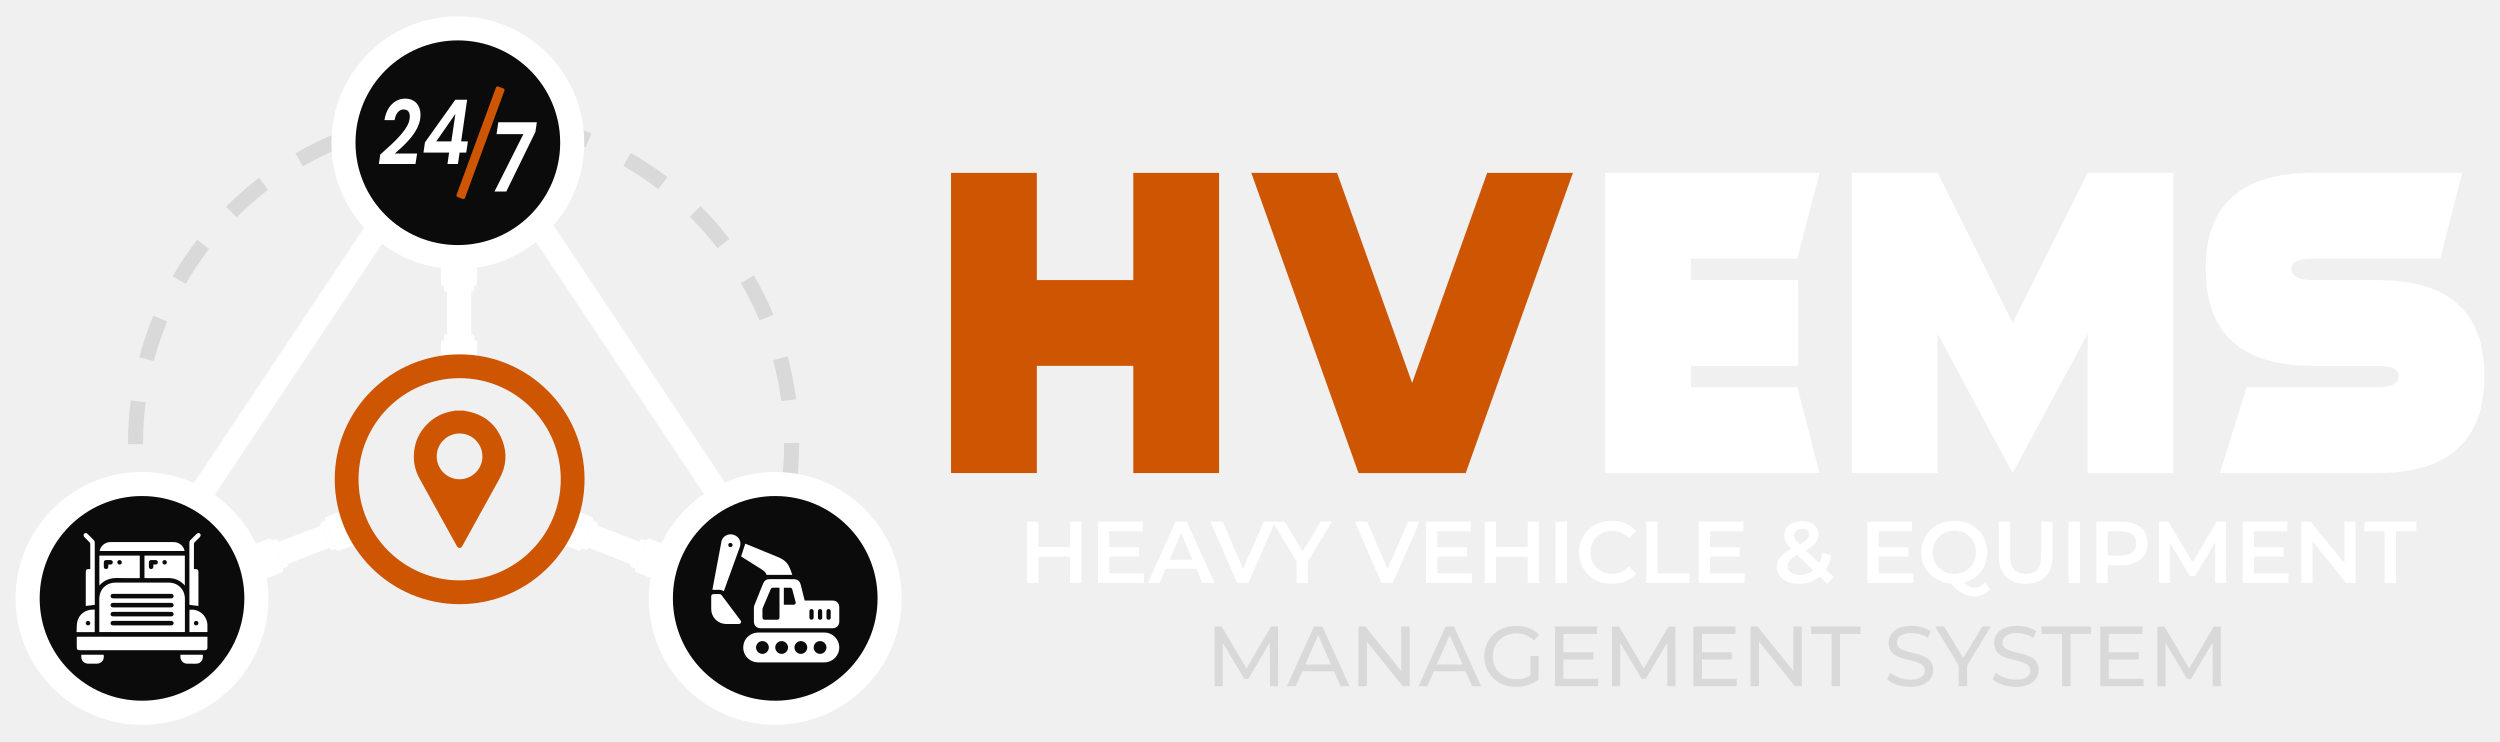
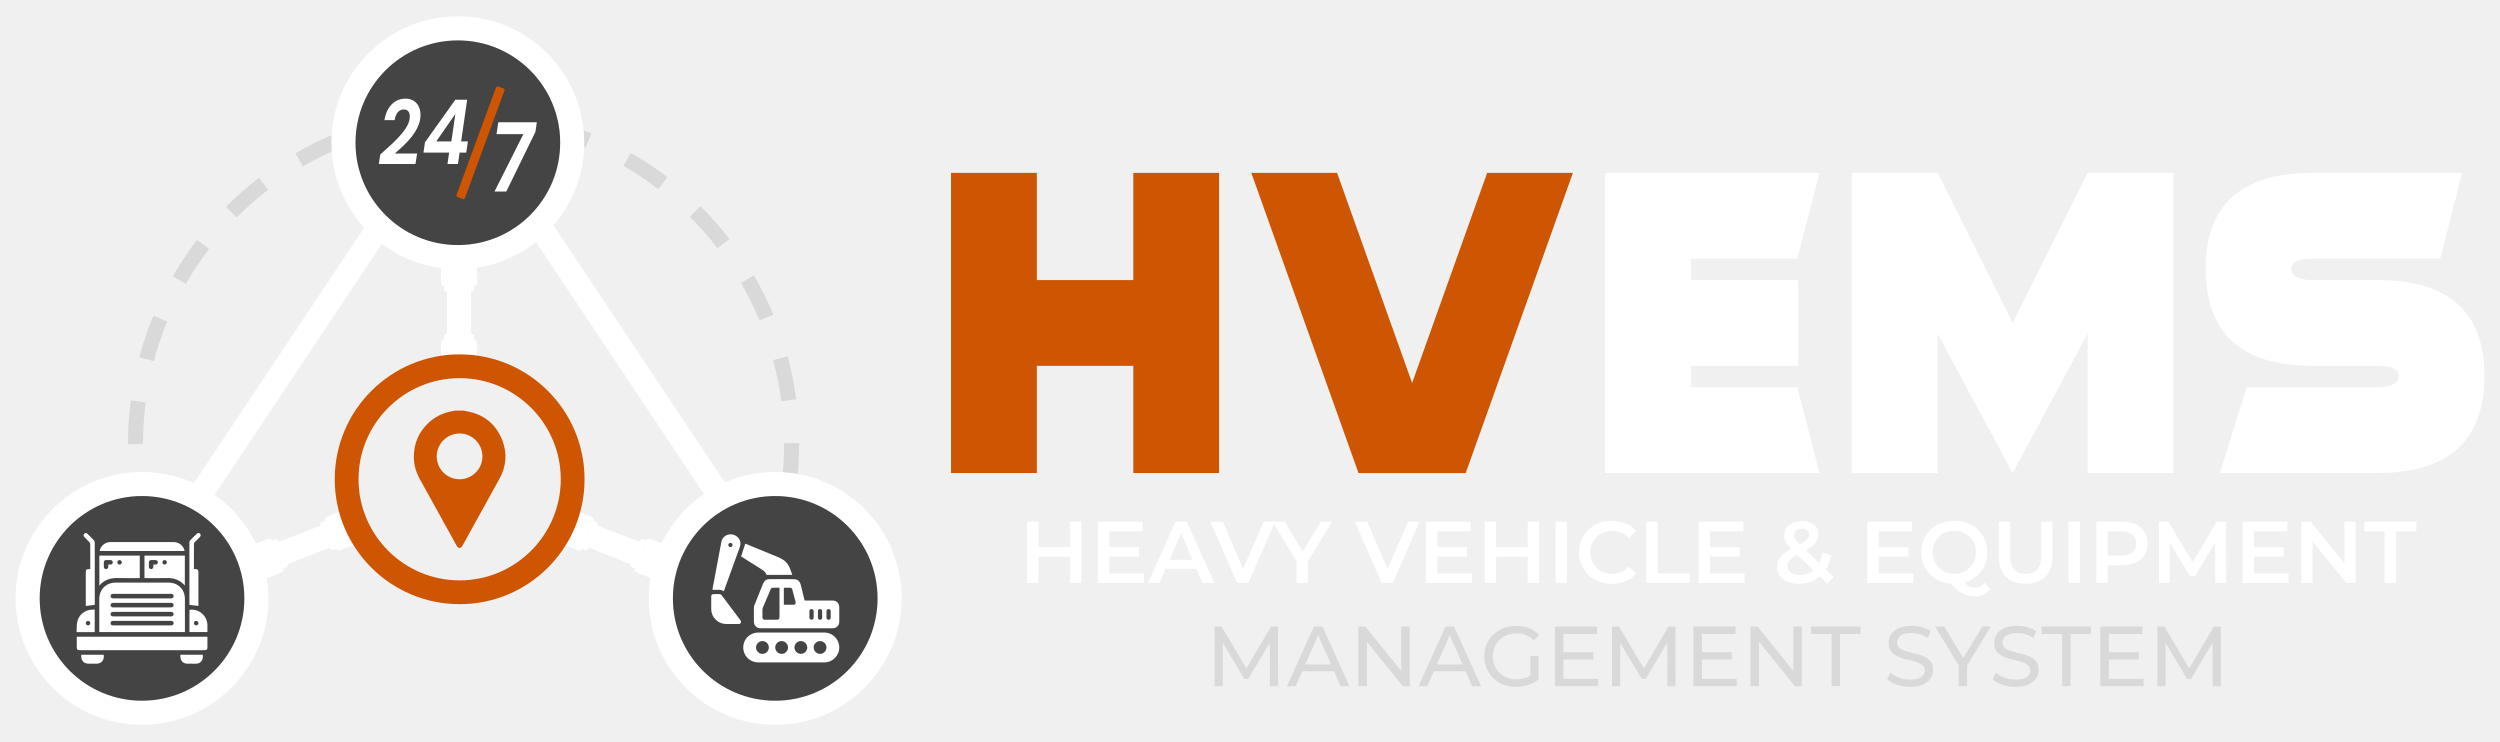
<svg xmlns="http://www.w3.org/2000/svg" xmlns:xlink="http://www.w3.org/1999/xlink" width="1012" height="300" viewBox="94 450 1012 300" role="img" aria-label="HVEMS — Heavy Vehicle &amp; Equipment Management System">
  <defs>
    <g>
      <g id="glyph-0-0">
        <path d="M 20.766 0 L 20.766 -24.812 L 25.344 -24.812 L 25.344 0 Z M 3.328 0 L 3.328 -24.812 L 7.938 -24.812 L 7.938 0 Z M 7.578 -10.625 L 7.578 -14.562 L 21.125 -14.562 L 21.125 -10.625 Z M 7.578 -10.625 " />
      </g>
      <g id="glyph-0-1">
        <path d="M 3.328 0 L 3.328 -24.812 L 21.438 -24.812 L 21.438 -20.906 L 7.938 -20.906 L 7.938 -3.891 L 21.938 -3.891 L 21.938 0 Z M 7.578 -10.703 L 7.578 -14.5 L 19.922 -14.5 L 19.922 -10.703 Z M 7.578 -10.703 " />
      </g>
      <g id="glyph-0-2">
        <path d="M -0.172 0 L 10.984 -24.812 L 15.516 -24.812 L 26.719 0 L 21.859 0 L 12.297 -22.359 L 14.141 -22.359 L 4.531 0 Z M 4.969 -5.734 L 6.234 -9.359 L 19.594 -9.359 L 20.844 -5.734 Z M 4.969 -5.734 " />
      </g>
      <g id="glyph-0-3">
        <path d="M 10.672 0 L -0.172 -24.812 L 4.812 -24.812 L 14.5 -2.375 L 11.594 -2.375 L 21.438 -24.812 L 26.016 -24.812 L 15.203 0 Z M 10.672 0 " />
      </g>
      <g id="glyph-0-4">
        <path d="M 9.422 0 L 9.422 -9.812 L 10.484 -7.016 L -0.312 -24.812 L 4.578 -24.812 L 13.297 -10.453 L 10.531 -10.453 L 19.203 -24.812 L 23.75 -24.812 L 12.969 -7.016 L 14 -9.812 L 14 0 Z M 9.422 0 " />
      </g>
      <g id="glyph-0-5">
</g>
      <g id="glyph-0-6">
        <path d="M 3.328 0 L 3.328 -24.812 L 7.938 -24.812 L 7.938 0 Z M 3.328 0 " />
      </g>
      <g id="glyph-0-7">
        <path d="M 14.812 0.359 C 12.895 0.359 11.133 0.047 9.531 -0.578 C 7.926 -1.211 6.523 -2.109 5.328 -3.266 C 4.141 -4.422 3.211 -5.766 2.547 -7.297 C 1.891 -8.836 1.562 -10.539 1.562 -12.406 C 1.562 -14.27 1.891 -15.969 2.547 -17.5 C 3.211 -19.039 4.145 -20.391 5.344 -21.547 C 6.551 -22.703 7.957 -23.594 9.562 -24.219 C 11.176 -24.844 12.938 -25.156 14.844 -25.156 C 16.875 -25.156 18.727 -24.805 20.406 -24.109 C 22.082 -23.41 23.504 -22.379 24.672 -21.016 L 21.688 -18.219 C 20.77 -19.188 19.754 -19.91 18.641 -20.391 C 17.523 -20.879 16.332 -21.125 15.062 -21.125 C 13.758 -21.125 12.57 -20.91 11.5 -20.484 C 10.426 -20.055 9.492 -19.453 8.703 -18.672 C 7.91 -17.891 7.289 -16.969 6.844 -15.906 C 6.395 -14.844 6.172 -13.676 6.172 -12.406 C 6.172 -11.125 6.395 -9.953 6.844 -8.891 C 7.289 -7.828 7.91 -6.906 8.703 -6.125 C 9.492 -5.352 10.426 -4.754 11.5 -4.328 C 12.57 -3.898 13.758 -3.688 15.062 -3.688 C 16.332 -3.688 17.523 -3.926 18.641 -4.406 C 19.754 -4.895 20.77 -5.633 21.688 -6.625 L 24.672 -3.828 C 23.504 -2.453 22.082 -1.41 20.406 -0.703 C 18.727 0.004 16.863 0.359 14.812 0.359 Z M 14.812 0.359 " />
      </g>
      <g id="glyph-0-8">
        <path d="M 3.328 0 L 3.328 -24.812 L 7.938 -24.812 L 7.938 -3.891 L 20.906 -3.891 L 20.906 0 Z M 3.328 0 " />
      </g>
      <g id="glyph-0-9">
        <path d="M 21.938 0.391 L 7.766 -13.219 C 6.961 -14 6.312 -14.723 5.812 -15.391 C 5.312 -16.066 4.957 -16.711 4.75 -17.328 C 4.539 -17.941 4.438 -18.582 4.438 -19.25 C 4.438 -20.406 4.723 -21.414 5.297 -22.281 C 5.879 -23.156 6.719 -23.832 7.812 -24.312 C 8.914 -24.801 10.188 -25.047 11.625 -25.047 C 12.945 -25.047 14.102 -24.828 15.094 -24.391 C 16.082 -23.961 16.852 -23.344 17.406 -22.531 C 17.969 -21.727 18.25 -20.758 18.25 -19.625 C 18.25 -18.633 18.004 -17.719 17.516 -16.875 C 17.035 -16.039 16.266 -15.242 15.203 -14.484 C 14.141 -13.734 12.734 -12.945 10.984 -12.125 C 9.68 -11.457 8.648 -10.848 7.891 -10.297 C 7.141 -9.742 6.598 -9.18 6.266 -8.609 C 5.941 -8.047 5.781 -7.43 5.781 -6.766 C 5.781 -6.078 5.984 -5.469 6.391 -4.938 C 6.805 -4.406 7.391 -3.992 8.141 -3.703 C 8.898 -3.41 9.789 -3.266 10.812 -3.266 C 12.32 -3.266 13.695 -3.594 14.938 -4.25 C 16.176 -4.914 17.219 -5.926 18.062 -7.281 C 18.914 -8.633 19.535 -10.305 19.922 -12.297 L 23.453 -11.156 C 22.984 -8.75 22.145 -6.688 20.938 -4.969 C 19.738 -3.258 18.254 -1.941 16.484 -1.016 C 14.711 -0.098 12.711 0.359 10.484 0.359 C 8.766 0.359 7.223 0.078 5.859 -0.484 C 4.504 -1.055 3.43 -1.836 2.641 -2.828 C 1.848 -3.828 1.453 -4.961 1.453 -6.234 C 1.453 -7.441 1.711 -8.516 2.234 -9.453 C 2.754 -10.398 3.57 -11.305 4.688 -12.172 C 5.812 -13.035 7.273 -13.906 9.078 -14.781 C 10.461 -15.469 11.551 -16.066 12.344 -16.578 C 13.133 -17.098 13.691 -17.594 14.016 -18.062 C 14.336 -18.539 14.5 -19.039 14.5 -19.562 C 14.5 -20.27 14.25 -20.844 13.75 -21.281 C 13.25 -21.719 12.539 -21.938 11.625 -21.938 C 10.633 -21.938 9.859 -21.691 9.297 -21.203 C 8.742 -20.723 8.469 -20.102 8.469 -19.344 C 8.469 -18.926 8.535 -18.523 8.672 -18.141 C 8.816 -17.766 9.102 -17.336 9.531 -16.859 C 9.957 -16.391 10.535 -15.789 11.266 -15.062 L 24.375 -2.484 Z M 21.938 0.391 " />
      </g>
      <g id="glyph-0-10">
        <path d="M 14.953 0.359 C 13.035 0.359 11.254 0.039 9.609 -0.594 C 7.973 -1.238 6.551 -2.141 5.344 -3.297 C 4.145 -4.453 3.211 -5.801 2.547 -7.344 C 1.891 -8.895 1.562 -10.582 1.562 -12.406 C 1.562 -14.25 1.891 -15.938 2.547 -17.469 C 3.211 -19.008 4.145 -20.359 5.344 -21.516 C 6.551 -22.672 7.969 -23.566 9.594 -24.203 C 11.227 -24.836 13.016 -25.156 14.953 -25.156 C 16.867 -25.156 18.641 -24.844 20.266 -24.219 C 21.898 -23.594 23.312 -22.703 24.5 -21.547 C 25.695 -20.391 26.625 -19.035 27.281 -17.484 C 27.945 -15.941 28.281 -14.25 28.281 -12.406 C 28.281 -10.562 27.945 -8.863 27.281 -7.312 C 26.625 -5.77 25.695 -4.422 24.5 -3.266 C 23.312 -2.109 21.898 -1.211 20.266 -0.578 C 18.641 0.047 16.867 0.359 14.953 0.359 Z M 23.062 5.453 C 22.164 5.453 21.316 5.344 20.516 5.125 C 19.711 4.914 18.91 4.586 18.109 4.141 C 17.305 3.691 16.477 3.086 15.625 2.328 C 14.781 1.578 13.848 0.66 12.828 -0.422 L 17.719 -1.672 C 18.383 -0.797 19.016 -0.098 19.609 0.422 C 20.211 0.941 20.801 1.316 21.375 1.547 C 21.957 1.785 22.535 1.906 23.109 1.906 C 24.754 1.906 26.18 1.234 27.391 -0.109 L 29.484 2.484 C 27.848 4.461 25.707 5.453 23.062 5.453 Z M 14.953 -3.688 C 16.203 -3.688 17.352 -3.898 18.406 -4.328 C 19.457 -4.754 20.379 -5.359 21.172 -6.141 C 21.961 -6.93 22.57 -7.859 23 -8.922 C 23.426 -9.992 23.641 -11.156 23.641 -12.406 C 23.641 -13.676 23.426 -14.836 23 -15.891 C 22.57 -16.941 21.961 -17.863 21.172 -18.656 C 20.379 -19.445 19.457 -20.055 18.406 -20.484 C 17.352 -20.91 16.203 -21.125 14.953 -21.125 C 13.703 -21.125 12.539 -20.91 11.469 -20.484 C 10.395 -20.055 9.469 -19.445 8.688 -18.656 C 7.906 -17.863 7.289 -16.941 6.844 -15.891 C 6.395 -14.836 6.172 -13.676 6.172 -12.406 C 6.172 -11.156 6.395 -9.992 6.844 -8.922 C 7.289 -7.859 7.906 -6.93 8.688 -6.141 C 9.469 -5.359 10.395 -4.754 11.469 -4.328 C 12.539 -3.898 13.703 -3.688 14.953 -3.688 Z M 14.953 -3.688 " />
      </g>
      <g id="glyph-0-11">
        <path d="M 13.969 0.359 C 10.582 0.359 7.926 -0.598 6 -2.516 C 4.082 -4.43 3.125 -7.207 3.125 -10.844 L 3.125 -24.812 L 7.719 -24.812 L 7.719 -10.984 C 7.719 -8.43 8.266 -6.578 9.359 -5.422 C 10.461 -4.266 12.02 -3.688 14.031 -3.688 C 16.039 -3.688 17.586 -4.266 18.672 -5.422 C 19.766 -6.578 20.312 -8.43 20.312 -10.984 L 20.312 -24.812 L 24.844 -24.812 L 24.844 -10.844 C 24.844 -7.207 23.879 -4.43 21.953 -2.516 C 20.023 -0.598 17.363 0.359 13.969 0.359 Z M 13.969 0.359 " />
      </g>
      <g id="glyph-0-12">
        <path d="M 3.328 0 L 3.328 -24.812 L 13.531 -24.812 C 15.727 -24.812 17.613 -24.461 19.188 -23.766 C 20.758 -23.066 21.969 -22.055 22.812 -20.734 C 23.664 -19.41 24.094 -17.828 24.094 -15.984 C 24.094 -14.16 23.664 -12.594 22.812 -11.281 C 21.969 -9.969 20.758 -8.953 19.188 -8.234 C 17.613 -7.516 15.727 -7.156 13.531 -7.156 L 5.922 -7.156 L 7.938 -9.281 L 7.938 0 Z M 7.938 -8.781 L 5.922 -11.062 L 13.328 -11.062 C 15.359 -11.062 16.883 -11.488 17.906 -12.344 C 18.938 -13.207 19.453 -14.422 19.453 -15.984 C 19.453 -17.547 18.938 -18.754 17.906 -19.609 C 16.883 -20.473 15.359 -20.906 13.328 -20.906 L 5.922 -20.906 L 7.938 -23.172 Z M 7.938 -8.781 " />
      </g>
      <g id="glyph-0-13">
        <path d="M 3.328 0 L 3.328 -24.812 L 7.125 -24.812 L 17.969 -6.703 L 15.984 -6.703 L 26.656 -24.812 L 30.438 -24.812 L 30.516 0 L 26.078 0 L 26.078 -17.969 L 26.969 -17.969 L 17.969 -2.797 L 15.875 -2.797 L 6.656 -17.969 L 7.719 -17.969 L 7.719 0 Z M 3.328 0 " />
      </g>
      <g id="glyph-0-14">
        <path d="M 3.328 0 L 3.328 -24.812 L 7.125 -24.812 L 22.688 -5.672 L 20.797 -5.672 L 20.797 -24.812 L 25.344 -24.812 L 25.344 0 L 21.547 0 L 6.031 -19.141 L 7.906 -19.141 L 7.906 0 Z M 3.328 0 " />
      </g>
      <g id="glyph-0-15">
        <path d="M 8.359 0 L 8.359 -20.906 L 0.141 -20.906 L 0.141 -24.812 L 21.188 -24.812 L 21.188 -20.906 L 12.969 -20.906 L 12.969 0 Z M 8.359 0 " />
      </g>
      <g id="glyph-1-0">
        <path d="M 3.625 0 L 3.625 -24.156 L 6.453 -24.156 L 17.281 -5.906 L 15.766 -5.906 L 26.469 -24.156 L 29.297 -24.156 L 29.328 0 L 26.016 0 L 25.984 -18.938 L 26.766 -18.938 L 17.25 -2.938 L 15.656 -2.938 L 6.078 -18.938 L 6.938 -18.938 L 6.938 0 Z M 3.625 0 " />
      </g>
      <g id="glyph-1-1">
        <path d="M -0.031 0 L 10.906 -24.156 L 14.312 -24.156 L 25.281 0 L 21.672 0 L 11.906 -22.219 L 13.281 -22.219 L 3.516 0 Z M 4.625 -6.031 L 5.547 -8.797 L 19.141 -8.797 L 20.141 -6.031 Z M 4.625 -6.031 " />
      </g>
      <g id="glyph-1-2">
        <path d="M 3.625 0 L 3.625 -24.156 L 6.453 -24.156 L 22.422 -4.312 L 20.938 -4.312 L 20.938 -24.156 L 24.391 -24.156 L 24.391 0 L 21.562 0 L 5.594 -19.844 L 7.078 -19.844 L 7.078 0 Z M 3.625 0 " />
      </g>
      <g id="glyph-1-3">
        <path d="M 14.531 0.281 C 12.664 0.281 10.945 -0.02 9.375 -0.625 C 7.812 -1.238 6.457 -2.102 5.312 -3.219 C 4.164 -4.344 3.27 -5.648 2.625 -7.141 C 1.977 -8.641 1.656 -10.285 1.656 -12.078 C 1.656 -13.867 1.977 -15.508 2.625 -17 C 3.27 -18.5 4.172 -19.805 5.328 -20.922 C 6.492 -22.035 7.859 -22.895 9.422 -23.5 C 10.984 -24.113 12.707 -24.422 14.594 -24.422 C 16.5 -24.422 18.242 -24.109 19.828 -23.484 C 21.422 -22.867 22.77 -21.941 23.875 -20.703 L 21.734 -18.562 C 20.742 -19.531 19.664 -20.238 18.5 -20.688 C 17.344 -21.133 16.086 -21.359 14.734 -21.359 C 13.348 -21.359 12.062 -21.125 10.875 -20.656 C 9.695 -20.195 8.676 -19.551 7.812 -18.719 C 6.945 -17.895 6.281 -16.914 5.812 -15.781 C 5.344 -14.645 5.109 -13.41 5.109 -12.078 C 5.109 -10.766 5.344 -9.535 5.812 -8.391 C 6.281 -7.254 6.945 -6.266 7.812 -5.422 C 8.676 -4.586 9.691 -3.941 10.859 -3.484 C 12.035 -3.023 13.316 -2.797 14.703 -2.797 C 15.984 -2.797 17.219 -2.992 18.406 -3.391 C 19.594 -3.797 20.691 -4.473 21.703 -5.422 L 23.672 -2.797 C 22.473 -1.785 21.07 -1.02 19.469 -0.5 C 17.875 0.02 16.227 0.281 14.531 0.281 Z M 23.672 -2.797 L 20.359 -3.25 L 20.359 -12.219 L 23.672 -12.219 Z M 23.672 -2.797 " />
      </g>
      <g id="glyph-1-4">
        <path d="M 3.625 0 L 3.625 -24.156 L 20.672 -24.156 L 20.672 -21.141 L 7.078 -21.141 L 7.078 -3 L 21.141 -3 L 21.141 0 Z M 6.766 -10.797 L 6.766 -13.734 L 19.188 -13.734 L 19.188 -10.797 Z M 6.766 -10.797 " />
      </g>
      <g id="glyph-1-5">
        <path d="M 8.422 0 L 8.422 -21.141 L 0.141 -21.141 L 0.141 -24.156 L 20.109 -24.156 L 20.109 -21.141 L 11.828 -21.141 L 11.828 0 Z M 8.422 0 " />
      </g>
      <g id="glyph-1-6">
</g>
      <g id="glyph-1-7">
        <path d="M 10.656 0.281 C 8.82 0.281 7.062 0 5.375 -0.562 C 3.695 -1.133 2.379 -1.867 1.422 -2.766 L 2.688 -5.453 C 3.613 -4.648 4.785 -3.984 6.203 -3.453 C 7.629 -2.922 9.113 -2.656 10.656 -2.656 C 12.062 -2.656 13.203 -2.816 14.078 -3.141 C 14.953 -3.461 15.594 -3.906 16 -4.469 C 16.414 -5.031 16.625 -5.664 16.625 -6.375 C 16.625 -7.207 16.352 -7.875 15.812 -8.375 C 15.27 -8.883 14.566 -9.297 13.703 -9.609 C 12.848 -9.922 11.898 -10.191 10.859 -10.422 C 9.828 -10.648 8.785 -10.922 7.734 -11.234 C 6.691 -11.547 5.738 -11.941 4.875 -12.422 C 4.02 -12.898 3.328 -13.547 2.797 -14.359 C 2.266 -15.18 2 -16.238 2 -17.531 C 2 -18.77 2.328 -19.91 2.984 -20.953 C 3.641 -22.004 4.648 -22.844 6.016 -23.469 C 7.391 -24.102 9.133 -24.422 11.25 -24.422 C 12.645 -24.422 14.031 -24.238 15.406 -23.875 C 16.789 -23.508 17.992 -22.977 19.016 -22.281 L 17.875 -19.531 C 16.832 -20.219 15.738 -20.719 14.594 -21.031 C 13.445 -21.344 12.332 -21.5 11.25 -21.5 C 9.895 -21.5 8.781 -21.32 7.906 -20.969 C 7.031 -20.625 6.391 -20.164 5.984 -19.594 C 5.578 -19.02 5.375 -18.375 5.375 -17.656 C 5.375 -16.812 5.645 -16.133 6.188 -15.625 C 6.727 -15.125 7.43 -14.723 8.297 -14.422 C 9.16 -14.117 10.109 -13.848 11.141 -13.609 C 12.18 -13.367 13.223 -13.098 14.266 -12.797 C 15.305 -12.492 16.258 -12.102 17.125 -11.625 C 17.988 -11.145 18.688 -10.5 19.219 -9.688 C 19.75 -8.883 20.016 -7.852 20.016 -6.594 C 20.016 -5.375 19.68 -4.238 19.016 -3.188 C 18.348 -2.145 17.316 -1.305 15.922 -0.672 C 14.523 -0.035 12.77 0.281 10.656 0.281 Z M 10.656 0.281 " />
      </g>
      <g id="glyph-1-8">
        <path d="M 9.453 0 L 9.453 -9.25 L 10.25 -7.109 L -0.141 -24.156 L 3.547 -24.156 L 12.281 -9.766 L 10.281 -9.766 L 19.047 -24.156 L 22.453 -24.156 L 12.109 -7.109 L 12.875 -9.25 L 12.875 0 Z M 9.453 0 " />
      </g>
    </g>
  </defs>
  <g fill="#FFFFFF" fill-opacity="1">
    <use xlink:href="#glyph-0-0" x="506.405" y="685.979" />
    <use xlink:href="#glyph-0-1" x="535.104" y="685.979" />
    <use xlink:href="#glyph-0-2" x="558.878" y="685.979" />
  </g>
  <g fill="#FFFFFF" fill-opacity="1">
    <use xlink:href="#glyph-0-3" x="584.14" y="685.979" />
  </g>
  <g fill="#FFFFFF" fill-opacity="1">
    <use xlink:href="#glyph-0-4" x="609.438" y="685.979" />
    <use xlink:href="#glyph-0-5" x="632.858" y="685.979" />
    <use xlink:href="#glyph-0-3" x="642.601" y="685.979" />
  </g>
  <g fill="#FFFFFF" fill-opacity="1">
    <use xlink:href="#glyph-0-1" x="667.895" y="685.979" />
    <use xlink:href="#glyph-0-0" x="691.669" y="685.979" />
    <use xlink:href="#glyph-0-6" x="720.368" y="685.979" />
    <use xlink:href="#glyph-0-7" x="731.635" y="685.979" />
    <use xlink:href="#glyph-0-8" x="757.075" y="685.979" />
    <use xlink:href="#glyph-0-1" x="778.298" y="685.979" />
    <use xlink:href="#glyph-0-5" x="802.072" y="685.979" />
    <use xlink:href="#glyph-0-9" x="811.816" y="685.979" />
    <use xlink:href="#glyph-0-5" x="836.83" y="685.979" />
    <use xlink:href="#glyph-0-1" x="846.573" y="685.979" />
  </g>
  <g fill="#FFFFFF" fill-opacity="1">
    <use xlink:href="#glyph-0-10" x="870.17" y="685.979" />
    <use xlink:href="#glyph-0-11" x="900.003" y="685.979" />
    <use xlink:href="#glyph-0-6" x="927.994" y="685.979" />
    <use xlink:href="#glyph-0-12" x="939.261" y="685.979" />
  </g>
  <g fill="#FFFFFF" fill-opacity="1">
    <use xlink:href="#glyph-0-13" x="964.629" y="685.979" />
    <use xlink:href="#glyph-0-1" x="998.466" y="685.979" />
    <use xlink:href="#glyph-0-14" x="1022.24" y="685.979" />
    <use xlink:href="#glyph-0-15" x="1050.939" y="685.979" />
  </g>
  <g fill="#D9D9D9" fill-opacity="1">
    <use xlink:href="#glyph-1-0" x="582.045" y="727.764" />
    <use xlink:href="#glyph-1-1" x="614.993" y="727.764" />
    <use xlink:href="#glyph-1-2" x="640.247" y="727.764" />
    <use xlink:href="#glyph-1-1" x="668.261" y="727.764" />
  </g>
  <g fill="#D9D9D9" fill-opacity="1">
    <use xlink:href="#glyph-1-3" x="693.17" y="727.764" />
    <use xlink:href="#glyph-1-4" x="719.804" y="727.764" />
    <use xlink:href="#glyph-1-0" x="742.918" y="727.764" />
    <use xlink:href="#glyph-1-4" x="775.866" y="727.764" />
    <use xlink:href="#glyph-1-2" x="798.981" y="727.764" />
    <use xlink:href="#glyph-1-5" x="826.995" y="727.764" />
    <use xlink:href="#glyph-1-6" x="847.246" y="727.764" />
    <use xlink:href="#glyph-1-7" x="856.527" y="727.764" />
  </g>
  <g fill="#D9D9D9" fill-opacity="1">
    <use xlink:href="#glyph-1-8" x="877.434" y="727.764" />
  </g>
  <g fill="#D9D9D9" fill-opacity="1">
    <use xlink:href="#glyph-1-7" x="899.237" y="727.764" />
  </g>
  <g fill="#D9D9D9" fill-opacity="1">
    <use xlink:href="#glyph-1-5" x="920.317" y="727.764" />
    <use xlink:href="#glyph-1-4" x="940.568" y="727.764" />
    <use xlink:href="#glyph-1-0" x="963.683" y="727.764" />
  </g>
  <path fill-rule="nonzero" fill="rgb(80.8%, 33.299%, 0.8%)" fill-opacity="1" d="M 478.984 519.977 L 513.703 519.977 L 513.703 563.375 L 552.762 563.375 L 552.762 519.977 L 587.48 519.977 L 587.48 641.488 L 552.762 641.488 L 552.762 598.094 L 513.703 598.094 L 513.703 641.488 L 478.984 641.488 Z M 478.984 519.977 " />
  <path fill-rule="nonzero" fill="rgb(80.8%, 33.299%, 0.8%)" fill-opacity="1" d="M 643.926 641.488 L 600.527 519.977 L 635.246 519.977 L 665.625 605.035 L 696 519.977 L 730.719 519.977 L 687.32 641.488 Z M 643.926 641.488 " />
  <path fill-rule="nonzero" fill="#FFFFFF" fill-opacity="1" d="M 830.562 519.977 L 821.543 554.695 L 778.484 554.695 L 778.484 563.375 L 821.883 563.375 L 821.883 598.094 L 778.484 598.094 L 778.484 606.773 L 821.543 606.773 L 830.562 641.488 L 743.77 641.488 L 743.77 519.977 Z M 830.562 519.977 " />
  <path fill-rule="nonzero" fill="#FFFFFF" fill-opacity="1" d="M 908.707 641.488 L 878.328 585.074 L 878.328 641.488 L 843.609 641.488 L 843.609 519.977 L 878.328 519.977 L 908.707 580.734 L 939.086 519.977 L 973.805 519.977 L 973.805 641.488 L 939.086 641.488 L 939.086 585.074 Z M 908.707 641.488 " />
  <path fill-rule="nonzero" fill="#FFFFFF" fill-opacity="1" d="M 1030.25 598.094 C 1001.316 598.094 986.852 584.957 986.852 558.688 C 986.852 532.883 1001.316 519.977 1030.25 519.977 L 1090.703 519.977 L 1081.824 554.695 L 1030.25 554.695 C 1024.461 554.695 1021.57 556.027 1021.57 558.688 C 1021.57 561.812 1024.461 563.375 1030.25 563.375 L 1056.285 563.375 C 1085.219 563.375 1099.684 576.277 1099.684 602.086 C 1099.684 628.355 1085.219 641.488 1056.285 641.488 L 992.598 641.488 L 1003.449 606.773 L 1056.285 606.773 C 1062.074 606.773 1064.969 605.211 1064.969 602.086 C 1064.969 599.426 1062.074 598.094 1056.285 598.094 Z M 1030.25 598.094 " />
  <path fill-rule="nonzero" fill="#D9D9D9" fill-opacity="1" d="M 298.375 500.957 C 292.871 500.25 287.246 499.895 281.656 499.895 L 281.43 499.895 L 281.43 493.801 L 281.656 493.801 C 287.504 493.801 293.391 494.176 299.148 494.918 Z M 247.863 504.336 L 246.281 498.453 C 251.98 496.922 257.844 495.75 263.707 494.977 L 264.504 501.016 C 258.902 501.754 253.305 502.871 247.863 504.336 M 331.109 509.648 C 325.887 507.496 320.473 505.668 315.023 504.223 L 316.586 498.332 C 322.293 499.848 327.965 501.762 333.434 504.016 Z M 216.617 517.344 L 213.559 512.074 C 218.672 509.109 224.023 506.453 229.465 504.188 L 231.809 509.812 C 226.609 511.977 221.5 514.512 216.617 517.344 M 360.465 526.559 C 355.984 523.125 351.23 519.957 346.344 517.141 L 349.383 511.863 C 354.5 514.812 359.477 518.129 364.168 521.723 Z M 189.793 538.012 L 185.48 533.707 C 189.656 529.52 194.145 525.574 198.816 521.977 L 202.531 526.801 C 198.07 530.238 193.785 534.012 189.793 538.012 M 384.457 550.465 C 381.012 546 377.238 541.715 373.242 537.73 L 377.539 533.418 C 381.727 537.586 385.676 542.07 389.281 546.742 Z M 169.188 564.898 L 163.91 561.855 C 166.859 556.738 170.184 551.766 173.777 547.074 L 178.613 550.781 C 175.176 555.262 172.004 560.012 169.188 564.898 M 401.465 579.73 C 399.293 574.527 396.754 569.418 393.922 564.543 L 399.188 561.484 C 402.156 566.59 404.812 571.938 407.086 577.383 Z M 156.25 596.207 L 150.363 594.645 C 151.883 588.926 153.801 583.262 156.055 577.801 L 161.688 580.125 C 159.531 585.34 157.703 590.75 156.25 596.207 M 410.277 612.422 C 409.535 606.82 408.414 601.223 406.949 595.785 L 412.828 594.195 C 414.367 599.895 415.539 605.754 416.316 611.621 Z M 151.902 629.797 L 145.809 629.797 L 145.809 629.648 C 145.809 623.773 146.188 617.859 146.938 612.078 L 152.977 612.855 C 152.262 618.383 151.902 624.031 151.902 629.648 Z M 416.359 647.371 L 410.316 646.582 C 411.043 641.008 411.41 635.312 411.41 629.648 L 411.41 629.348 L 417.504 629.348 L 417.504 629.648 C 417.504 635.574 417.117 641.535 416.359 647.371 M 150.441 664.949 C 148.914 659.254 147.746 653.391 146.977 647.523 L 153.016 646.727 C 153.754 652.332 154.867 657.93 156.324 663.367 Z M 407.199 681.641 L 401.57 679.305 C 403.73 674.094 405.566 668.684 407.023 663.227 L 412.91 664.801 C 411.383 670.516 409.461 676.184 407.199 681.641 M 164.047 697.68 C 161.082 692.566 158.434 687.215 156.168 681.77 L 161.793 679.43 C 163.957 684.629 166.488 689.742 169.316 694.625 Z M 389.441 712.344 L 384.609 708.629 C 388.055 704.148 391.23 699.402 394.055 694.523 L 399.324 697.574 C 396.371 702.684 393.043 707.652 389.441 712.344 M 185.664 725.77 C 181.48 721.594 177.535 717.105 173.938 712.43 L 178.766 708.715 C 182.203 713.18 185.973 717.469 189.969 721.461 Z M 185.664 725.77 " />
  <path fill-rule="nonzero" fill="#FFFFFF" fill-opacity="1" d="M 380.602 652.422 L 309.938 546.426 L 317.949 541.082 L 388.613 647.078 Z M 380.602 652.422 " />
  <path fill-rule="nonzero" fill="#FFFFFF" fill-opacity="1" d="M 180.277 651.203 L 172.262 645.859 L 242.926 539.863 L 250.941 545.207 Z M 180.277 651.203 " />
  <path fill-rule="nonzero" fill="#FFFFFF" fill-opacity="1" d="M 286.141 565.684 L 273.52 565.684 C 272.965 565.684 272.52 565.234 272.52 564.684 L 272.52 558.375 L 287.141 558.375 L 287.141 564.684 C 287.141 565.234 286.691 565.684 286.141 565.684 " />
  <path fill-rule="nonzero" fill="#FFFFFF" fill-opacity="1" d="M 284.922 568.121 L 274.734 568.121 C 274.184 568.121 273.734 567.672 273.734 567.121 L 273.734 565.684 L 285.922 565.684 L 285.922 567.121 C 285.922 567.672 285.473 568.121 284.922 568.121 " />
  <path fill-rule="nonzero" fill="#FFFFFF" fill-opacity="1" d="M 286.141 587.613 L 273.52 587.613 C 272.965 587.613 272.52 588.062 272.52 588.613 L 272.52 594.926 L 287.141 594.926 L 287.141 588.613 C 287.141 588.062 286.691 587.613 286.141 587.613 " />
  <path fill-rule="nonzero" fill="#FFFFFF" fill-opacity="1" d="M 284.922 585.176 L 274.734 585.176 C 274.184 585.176 273.734 585.625 273.734 586.176 L 273.734 587.613 L 285.922 587.613 L 285.922 586.176 C 285.922 585.625 285.473 585.176 284.922 585.176 " />
  <path fill-rule="nonzero" fill="#FFFFFF" fill-opacity="1" d="M 284.703 585.18 L 274.953 585.18 L 274.953 568.121 L 284.703 568.121 Z M 284.703 585.18 " />
  <path fill-rule="nonzero" fill="#FFFFFF" fill-opacity="1" d="M 230.215 672.266 L 225.543 660.543 C 225.34 660.031 225.59 659.449 226.102 659.242 L 231.965 656.91 L 237.375 670.492 L 231.512 672.824 C 231 673.031 230.418 672.781 230.215 672.266 " />
  <path fill-rule="nonzero" fill="#FFFFFF" fill-opacity="1" d="M 227.5 672.035 L 223.73 662.574 C 223.527 662.062 223.777 661.48 224.289 661.277 L 225.625 660.746 L 230.133 672.062 L 228.797 672.594 C 228.285 672.801 227.703 672.551 227.5 672.035 " />
  <path fill-rule="nonzero" fill="#FFFFFF" fill-opacity="1" d="M 208.621 680.383 L 203.953 668.656 C 203.746 668.145 203.168 667.895 202.652 668.098 L 196.793 670.434 L 202.203 684.016 L 208.062 681.68 C 208.578 681.477 208.828 680.895 208.621 680.383 " />
  <path fill-rule="nonzero" fill="#FFFFFF" fill-opacity="1" d="M 210.434 678.348 L 206.668 668.887 C 206.461 668.375 205.883 668.125 205.367 668.328 L 204.035 668.859 L 208.543 680.18 L 209.875 679.648 C 210.391 679.445 210.641 678.863 210.434 678.348 " />
  <path fill-rule="nonzero" fill="#FFFFFF" fill-opacity="1" d="M 209.699 678.664 L 206.191 669.57 L 223.863 662.758 L 227.367 671.68 Z M 209.699 678.664 " />
  <path fill-rule="nonzero" fill="#FFFFFF" fill-opacity="1" d="M 329.441 672.266 L 334.113 660.543 C 334.316 660.031 334.066 659.449 333.555 659.242 L 327.691 656.91 L 322.281 670.492 L 328.145 672.824 C 328.656 673.031 329.238 672.781 329.441 672.266 " />
  <path fill-rule="nonzero" fill="#FFFFFF" fill-opacity="1" d="M 332.156 672.035 L 335.926 662.574 C 336.129 662.062 335.879 661.48 335.367 661.277 L 334.031 660.746 L 329.523 672.062 L 330.859 672.594 C 331.371 672.801 331.953 672.551 332.156 672.035 " />
  <path fill-rule="nonzero" fill="#FFFFFF" fill-opacity="1" d="M 351.035 680.383 L 355.703 668.656 C 355.91 668.145 356.492 667.895 357.004 668.098 L 362.867 670.434 L 357.457 684.016 L 351.594 681.68 C 351.082 681.477 350.832 680.895 351.035 680.383 " />
  <path fill-rule="nonzero" fill="#FFFFFF" fill-opacity="1" d="M 349.223 678.348 L 352.988 668.887 C 353.195 668.375 353.777 668.125 354.289 668.328 L 355.625 668.859 L 351.117 680.18 L 349.781 679.648 C 349.27 679.445 349.02 678.863 349.223 678.348 " />
  <path fill-rule="nonzero" fill="#FFFFFF" fill-opacity="1" d="M 349.957 678.664 L 332.219 671.68 L 335.793 662.758 L 353.465 669.57 Z M 349.957 678.664 " />
  <path fill-rule="nonzero" fill="#FFFFFF" fill-opacity="1" d="M 407.816 641.051 C 379.555 641.051 356.645 663.961 356.645 692.223 C 356.645 720.48 379.555 743.395 407.816 743.395 C 436.074 743.395 458.984 720.48 458.984 692.223 C 458.984 663.961 436.074 641.051 407.816 641.051 M 407.816 650.797 C 430.656 650.797 449.238 669.383 449.238 692.223 C 449.238 715.062 430.656 733.645 407.816 733.645 C 384.973 733.645 366.391 715.062 366.391 692.223 C 366.391 669.383 384.973 650.797 407.816 650.797 " />
-   <path fill-rule="nonzero" fill="#0B0B0B" fill-opacity="1" d="M 449.238 692.223 C 449.238 715.102 430.691 733.645 407.816 733.645 C 384.938 733.645 366.391 715.102 366.391 692.223 C 366.391 669.344 384.938 650.797 407.816 650.797 C 430.691 650.797 449.238 669.344 449.238 692.223 " />
+   <path fill-rule="nonzero" fill="#444444" fill-opacity="1" d="M 449.238 692.223 C 449.238 715.102 430.691 733.645 407.816 733.645 C 384.938 733.645 366.391 715.102 366.391 692.223 C 366.391 669.344 384.938 650.797 407.816 650.797 C 430.691 650.797 449.238 669.344 449.238 692.223 " />
  <path fill-rule="nonzero" fill="#FFFFFF" fill-opacity="1" d="M 423.367 698.652 C 423.367 699.102 423.383 699.551 423.363 700 C 423.344 700.516 422.992 700.852 422.512 700.852 C 422.027 700.852 421.66 700.52 421.648 700.004 C 421.629 699.145 421.629 698.281 421.648 697.418 C 421.656 696.875 422.031 696.527 422.531 696.539 C 423.008 696.551 423.344 696.895 423.367 697.41 C 423.383 697.824 423.371 698.238 423.367 698.652 M 425.102 698.762 C 425.102 698.293 425.082 697.824 425.105 697.359 C 425.133 696.871 425.484 696.551 425.941 696.539 C 426.426 696.531 426.805 696.863 426.816 697.371 C 426.84 698.27 426.84 699.172 426.816 700.07 C 426.805 700.566 426.465 700.867 425.984 700.875 C 425.477 700.883 425.133 700.578 425.105 700.059 C 425.086 699.625 425.102 699.191 425.102 698.762 M 428.559 698.703 L 428.555 698.703 C 428.555 698.273 428.543 697.84 428.559 697.414 C 428.582 696.875 428.949 696.527 429.445 696.539 C 429.922 696.555 430.27 696.895 430.277 697.41 C 430.293 698.289 430.297 699.164 430.277 700.043 C 430.266 700.562 429.922 700.875 429.422 700.875 C 428.922 700.875 428.586 700.566 428.562 700.047 C 428.543 699.598 428.559 699.148 428.559 698.703 M 411.293 687.902 C 412.16 687.902 412.969 687.91 413.777 687.902 C 414.254 687.898 414.582 688.121 414.703 688.57 C 415.176 690.297 415.637 692.027 416.082 693.766 C 416.211 694.273 415.855 694.785 415.336 694.797 C 413.992 694.832 412.652 694.809 411.293 694.809 Z M 409.543 687.906 C 409.543 691.93 409.543 695.887 409.543 699.844 C 409.543 700.531 409.223 700.859 408.527 700.863 C 406.891 700.871 405.254 700.871 403.613 700.863 C 402.949 700.859 402.637 700.531 402.633 699.855 C 402.625 698.793 402.629 697.734 402.633 696.672 C 402.633 696.516 402.652 696.344 402.715 696.199 C 403.793 693.621 404.863 691.039 405.98 688.477 C 406.094 688.223 406.473 687.953 406.75 687.93 C 407.656 687.863 408.574 687.906 409.543 687.906 M 419.719 693.09 C 419.199 691 418.668 688.949 418.184 686.891 C 417.781 685.199 416.891 684.449 415.156 684.449 C 411.969 684.449 408.785 684.473 405.598 684.434 C 404.312 684.418 403.465 684.98 402.969 686.102 C 402.488 687.184 402.066 688.289 401.625 689.391 C 400.863 691.285 400.102 693.184 399.355 695.086 C 399.246 695.363 399.184 695.672 399.18 695.969 C 399.168 697.84 399.172 699.715 399.176 701.586 C 399.18 703.23 400.262 704.32 401.914 704.32 C 411.613 704.324 421.316 704.324 431.016 704.32 C 432.629 704.32 433.734 703.211 433.738 701.613 C 433.746 699.688 433.742 697.762 433.738 695.836 C 433.734 694.191 432.641 693.09 431.004 693.09 C 427.262 693.086 423.52 693.09 419.719 693.09 " />
  <path fill-rule="nonzero" fill="#FFFFFF" fill-opacity="1" d="M 400.039 712.105 C 400.035 710.699 401.195 709.523 402.598 709.508 C 404.027 709.488 405.219 710.66 405.223 712.09 C 405.227 713.496 404.066 714.676 402.668 714.691 C 401.238 714.707 400.043 713.531 400.039 712.105 M 407.82 712.094 C 407.82 710.688 408.984 709.516 410.387 709.508 C 411.816 709.496 413 710.676 413 712.102 C 412.996 713.504 411.832 714.68 410.434 714.691 C 409.008 714.699 407.82 713.52 407.82 712.094 M 415.598 712.113 C 415.586 710.707 416.742 709.527 418.141 709.508 C 419.574 709.488 420.77 710.656 420.777 712.082 C 420.785 713.484 419.629 714.668 418.23 714.691 C 416.801 714.711 415.605 713.543 415.598 712.113 M 423.371 712.113 C 423.363 710.707 424.516 709.523 425.918 709.508 C 427.348 709.488 428.547 710.656 428.555 712.082 C 428.562 713.484 427.406 714.668 426.008 714.691 C 424.578 714.711 423.379 713.543 423.371 712.113 M 414.328 718.141 C 418.773 718.141 423.219 718.156 427.664 718.137 C 431.148 718.121 433.828 715.332 433.734 711.863 C 433.652 708.773 431.051 706.141 427.957 706.062 C 426.121 706.02 424.285 706.051 422.449 706.051 C 415.305 706.047 408.16 706.043 401.016 706.051 C 398.18 706.055 395.77 707.863 395.078 710.484 C 394.047 714.391 396.887 718.117 400.938 718.137 C 405.402 718.16 409.867 718.141 414.328 718.141 " />
  <path fill-rule="nonzero" fill="#FFFFFF" fill-opacity="1" d="M 388.809 670.598 C 388.82 670.129 389.211 669.754 389.68 669.758 C 390.172 669.766 390.562 670.18 390.535 670.668 C 390.508 671.137 390.102 671.504 389.637 671.484 C 389.172 671.465 388.797 671.062 388.809 670.598 M 382.395 688.738 C 383.938 688.938 385.531 688.359 387.004 689.324 C 387.371 688.309 387.738 687.309 388.102 686.305 C 389.883 681.383 391.668 676.461 393.445 671.539 C 394.09 669.754 393.602 668.117 392.121 667.055 C 390.66 666.008 388.707 666.047 387.305 667.152 C 386.613 667.699 386.191 668.418 386.027 669.273 C 384.828 675.625 383.637 681.98 382.445 688.332 C 382.422 688.457 382.414 688.582 382.395 688.738 " />
  <path fill-rule="nonzero" fill="#FFFFFF" fill-opacity="1" d="M 404.293 682.703 L 414.699 682.703 C 413.988 680.516 413.32 678.297 411.395 676.852 C 410.535 676.203 409.512 675.75 408.508 675.332 C 404.324 673.586 400.121 671.887 395.926 670.168 C 395.797 670.113 395.664 670.074 395.676 670.078 C 395.117 671.797 394.566 673.496 394 675.242 C 395.074 675.918 396.176 676.617 397.281 677.316 C 398.969 678.379 400.645 679.453 402.34 680.5 C 403.219 681.039 403.961 681.688 404.293 682.703 " />
  <path fill-rule="nonzero" fill="#FFFFFF" fill-opacity="1" d="M 390.336 702.594 C 391.219 702.594 392.098 702.586 392.98 702.598 C 393.395 702.602 393.715 702.469 393.906 702.078 C 394.086 701.703 393.957 701.391 393.727 701.082 C 391.203 697.719 388.676 694.355 386.156 690.988 C 385.898 690.641 385.59 690.477 385.152 690.488 C 384.414 690.504 383.676 690.488 382.941 690.492 C 382.227 690.5 381.902 690.805 381.898 691.496 C 381.895 693.227 381.871 694.953 381.906 696.68 C 381.973 699.914 384.57 702.504 387.797 702.586 C 388.645 702.605 389.488 702.59 390.336 702.59 C 390.336 702.59 390.336 702.59 390.336 702.594 " />
  <path fill-rule="nonzero" fill="#FFFFFF" fill-opacity="1" d="M 279.332 456.605 C 251.07 456.605 228.16 479.516 228.16 507.777 C 228.16 536.039 251.07 558.949 279.332 558.949 C 307.594 558.949 330.504 536.039 330.504 507.777 C 330.504 479.516 307.594 456.605 279.332 456.605 M 279.332 466.355 C 302.176 466.355 320.758 484.938 320.758 507.777 C 320.758 530.617 302.176 549.203 279.332 549.203 C 256.492 549.203 237.91 530.617 237.91 507.777 C 237.91 484.938 256.492 466.355 279.332 466.355 " />
-   <path fill-rule="nonzero" fill="#0B0B0B" fill-opacity="1" d="M 320.758 507.777 C 320.758 530.656 302.211 549.203 279.332 549.203 C 256.453 549.203 237.91 530.656 237.91 507.777 C 237.91 484.898 256.453 466.355 279.332 466.355 C 302.211 466.355 320.758 484.898 320.758 507.777 " />
+   <path fill-rule="nonzero" fill="#444444" fill-opacity="1" d="M 320.758 507.777 C 320.758 530.656 302.211 549.203 279.332 549.203 C 256.453 549.203 237.91 530.656 237.91 507.777 C 237.91 484.898 256.453 466.355 279.332 466.355 C 302.211 466.355 320.758 484.898 320.758 507.777 " />
  <path fill-rule="nonzero" fill="rgb(80.8%, 33.299%, 0.8%)" fill-opacity="1" d="M 280.012 625.473 C 274.887 625.508 270.734 629.699 270.781 634.789 C 270.828 639.906 274.965 644.02 280.051 644.004 C 285.164 643.988 289.332 639.789 289.285 634.695 C 289.238 629.582 285.07 625.438 280.012 625.473 M 281.77 616.215 C 282.055 616.281 282.332 616.371 282.621 616.418 C 289.75 617.621 294.738 621.562 297.348 628.285 C 299.402 633.582 298.918 638.824 296.184 643.805 C 291.23 652.832 286.223 661.836 281.238 670.848 C 281.203 670.91 281.168 670.977 281.133 671.039 C 280.543 672.055 279.508 672.062 278.938 671.039 C 277.527 668.52 276.137 665.992 274.738 663.469 C 271.133 656.949 267.539 650.426 263.926 643.91 C 262.371 641.105 261.504 638.105 261.516 634.906 C 261.535 629.527 263.484 624.941 267.398 621.23 C 269.91 618.852 272.887 617.34 276.262 616.605 C 276.902 616.469 277.547 616.344 278.188 616.215 Z M 281.77 616.215 " />
  <path fill-rule="nonzero" fill="rgb(80.8%, 33.299%, 0.8%)" fill-opacity="1" d="M 280.066 593.445 C 252.141 593.445 229.504 616.082 229.504 644.008 C 229.504 671.934 252.141 694.57 280.066 694.57 C 307.988 694.57 330.625 671.934 330.625 644.008 C 330.625 616.082 307.988 593.445 280.066 593.445 M 280.066 603.078 C 302.633 603.078 320.996 621.438 320.996 644.008 C 320.996 666.578 302.633 684.938 280.066 684.938 C 257.496 684.938 239.133 666.578 239.133 644.008 C 239.133 621.438 257.496 603.078 280.066 603.078 " />
  <path fill-rule="nonzero" fill="#FFFFFF" fill-opacity="1" d="M 151.484 641.051 C 123.227 641.051 100.316 663.961 100.316 692.223 C 100.316 720.48 123.227 743.395 151.484 743.395 C 179.746 743.395 202.656 720.48 202.656 692.223 C 202.656 663.961 179.746 641.051 151.484 641.051 M 151.484 650.797 C 174.328 650.797 192.91 669.383 192.91 692.223 C 192.91 715.062 174.328 733.645 151.484 733.645 C 128.645 733.645 110.062 715.062 110.062 692.223 C 110.062 669.383 128.645 650.797 151.484 650.797 " />
-   <path fill-rule="nonzero" fill="#0B0B0B" fill-opacity="1" d="M 192.91 692.223 C 192.91 715.102 174.363 733.645 151.484 733.645 C 128.609 733.645 110.062 715.102 110.062 692.223 C 110.062 669.344 128.609 650.797 151.484 650.797 C 174.363 650.797 192.91 669.344 192.91 692.223 " />
+   <path fill-rule="nonzero" fill="#444444" fill-opacity="1" d="M 192.91 692.223 C 192.91 715.102 174.363 733.645 151.484 733.645 C 128.609 733.645 110.062 715.102 110.062 692.223 C 110.062 669.344 128.609 650.797 151.484 650.797 C 174.363 650.797 192.91 669.344 192.91 692.223 " />
  <path fill-rule="nonzero" fill="#FFFFFF" fill-opacity="1" d="M 151.523 703.16 C 155.32 703.16 159.117 703.16 162.914 703.16 C 163.066 703.16 163.219 703.168 163.367 703.16 C 163.91 703.121 164.277 702.758 164.285 702.262 C 164.293 701.766 163.93 701.387 163.395 701.344 C 163.262 701.332 163.129 701.336 162.996 701.336 C 155.344 701.336 147.695 701.336 140.043 701.336 C 139.871 701.336 139.695 701.32 139.531 701.355 C 139.043 701.453 138.758 701.762 138.762 702.266 C 138.77 702.742 139.051 703.039 139.508 703.141 C 139.688 703.184 139.887 703.16 140.074 703.16 C 143.891 703.16 147.707 703.16 151.523 703.16 M 151.523 699.516 C 155.32 699.516 159.117 699.516 162.914 699.516 C 163.066 699.516 163.219 699.523 163.371 699.512 C 163.91 699.473 164.281 699.109 164.285 698.613 C 164.293 698.113 163.926 697.734 163.391 697.695 C 163.262 697.684 163.125 697.691 162.992 697.691 C 155.344 697.691 147.691 697.691 140.039 697.691 C 139.871 697.691 139.695 697.672 139.531 697.707 C 139.066 697.797 138.781 698.086 138.766 698.562 C 138.742 699.066 139.027 699.383 139.512 699.492 C 139.691 699.535 139.887 699.512 140.078 699.512 C 143.895 699.516 147.707 699.516 151.523 699.516 M 151.461 695.867 C 155.297 695.867 159.133 695.867 162.965 695.867 C 163.156 695.863 163.352 695.887 163.535 695.848 C 163.992 695.742 164.273 695.445 164.277 694.969 C 164.285 694.465 163.996 694.16 163.512 694.059 C 163.348 694.023 163.168 694.043 163 694.043 C 155.348 694.043 147.699 694.043 140.047 694.043 C 139.914 694.043 139.781 694.035 139.648 694.047 C 139.113 694.09 138.75 694.469 138.758 694.965 C 138.766 695.461 139.133 695.824 139.672 695.863 C 139.824 695.875 139.977 695.867 140.129 695.867 C 143.906 695.867 147.684 695.867 151.461 695.867 M 151.582 690.395 C 147.977 690.395 144.371 690.395 140.762 690.395 C 140.402 690.395 140.039 690.379 139.68 690.398 C 139.137 690.422 138.77 690.785 138.758 691.285 C 138.746 691.805 139.125 692.184 139.695 692.215 C 139.828 692.223 139.965 692.219 140.098 692.219 C 147.707 692.219 155.32 692.219 162.934 692.219 C 163.125 692.219 163.32 692.238 163.5 692.203 C 163.988 692.105 164.285 691.801 164.277 691.297 C 164.273 690.793 163.977 690.496 163.488 690.406 C 163.32 690.375 163.145 690.395 162.977 690.395 C 159.18 690.395 155.383 690.395 151.582 690.395 M 134.195 705.867 L 134.195 701.172 C 134.195 698.27 134.191 695.363 134.195 692.457 C 134.199 688.582 136.953 685.836 140.836 685.836 C 147.957 685.832 155.082 685.832 162.203 685.836 C 166.086 685.836 168.844 688.582 168.848 692.453 C 168.852 696.766 168.848 701.078 168.848 705.387 L 168.848 705.867 Z M 134.195 705.867 " />
  <path fill-rule="nonzero" fill="#FFFFFF" fill-opacity="1" d="M 177.969 707.746 C 177.969 709.266 177.977 710.742 177.965 712.223 C 177.957 712.824 177.605 713.16 177.008 713.191 C 176.855 713.199 176.703 713.195 176.551 713.195 C 159.859 713.195 143.164 713.195 126.473 713.195 C 125.305 713.195 125.074 712.965 125.074 711.805 C 125.074 710.457 125.074 709.117 125.074 707.746 Z M 177.969 707.746 " />
  <path fill-rule="nonzero" fill="#FFFFFF" fill-opacity="1" d="M 143.312 677.605 C 143.301 677.109 142.891 676.711 142.395 676.715 C 141.879 676.719 141.465 677.16 141.492 677.676 C 141.516 678.168 141.941 678.559 142.438 678.539 C 142.93 678.52 143.324 678.098 143.312 677.605 M 137.84 678.535 C 138.203 678.535 138.488 678.551 138.77 678.535 C 139.305 678.496 139.668 678.113 139.664 677.617 C 139.656 677.121 139.293 676.738 138.754 676.719 C 138.148 676.699 137.539 676.699 136.934 676.719 C 136.395 676.738 136.043 677.078 136.027 677.613 C 136.004 678.238 136 678.863 136.027 679.488 C 136.047 679.988 136.43 680.344 136.902 680.359 C 137.395 680.375 137.797 680.012 137.836 679.488 C 137.855 679.188 137.84 678.887 137.84 678.535 M 150.578 684.012 C 147.719 684.012 144.891 684.086 142.066 683.988 C 139.02 683.883 136.32 684.535 134.219 687.043 L 134.219 674.918 L 150.578 674.918 Z M 150.578 684.012 " />
  <path fill-rule="nonzero" fill="#FFFFFF" fill-opacity="1" d="M 161.555 677.605 C 161.543 677.113 161.129 676.711 160.637 676.715 C 160.141 676.715 159.734 677.121 159.73 677.617 C 159.723 678.133 160.16 678.559 160.672 678.535 C 161.168 678.52 161.562 678.098 161.555 677.605 M 156.078 678.535 C 156.434 678.535 156.719 678.551 157 678.535 C 157.535 678.5 157.902 678.125 157.902 677.629 C 157.906 677.133 157.539 676.738 157.004 676.723 C 156.379 676.699 155.754 676.691 155.129 676.723 C 154.605 676.754 154.289 677.074 154.266 677.602 C 154.238 678.223 154.242 678.852 154.266 679.477 C 154.285 680.004 154.691 680.367 155.188 680.359 C 155.656 680.352 156.035 680 156.074 679.5 C 156.098 679.199 156.078 678.898 156.078 678.535 M 168.824 687.027 C 166.906 684.816 164.547 683.938 161.742 683.996 C 158.668 684.059 155.59 684.012 152.477 684.012 L 152.477 674.91 L 168.824 674.91 Z M 168.824 687.027 " />
  <path fill-rule="nonzero" fill="#FFFFFF" fill-opacity="1" d="M 134.328 673.043 C 134.672 671.004 136.551 669.438 138.703 669.422 C 141.742 669.406 144.781 669.418 147.82 669.418 C 153.289 669.418 158.758 669.414 164.23 669.422 C 166.477 669.426 168.359 670.953 168.715 673.043 Z M 134.328 673.043 " />
  <path fill-rule="nonzero" fill="#FFFFFF" fill-opacity="1" d="M 172.496 680.363 C 172.723 680.363 172.887 680.363 173.055 680.363 C 174.035 680.367 174.32 680.641 174.32 681.602 C 174.32 686.027 174.32 690.449 174.32 694.875 L 174.32 695.293 C 173.117 695.145 171.938 695 170.695 694.848 C 170.691 694.781 170.676 694.621 170.676 694.457 C 170.672 686.215 170.676 677.973 170.668 669.73 C 170.664 669.262 170.793 668.898 171.133 668.57 C 171.941 667.793 172.723 666.988 173.516 666.195 C 174.027 665.691 174.555 665.629 174.961 666.02 C 175.383 666.422 175.324 666.969 174.793 667.504 C 174.125 668.18 173.441 668.84 172.785 669.523 C 172.645 669.672 172.512 669.902 172.508 670.094 C 172.492 673.492 172.496 676.891 172.496 680.363 " />
  <path fill-rule="nonzero" fill="#FFFFFF" fill-opacity="1" d="M 132.352 694.848 C 131.105 695 129.926 695.145 128.723 695.293 L 128.723 694.766 C 128.723 690.453 128.723 686.141 128.723 681.832 C 128.723 680.57 128.918 680.371 130.156 680.363 C 130.266 680.359 130.375 680.363 130.523 680.363 C 130.531 680.172 130.543 680.004 130.547 679.84 C 130.547 676.648 130.555 673.461 130.531 670.27 C 130.531 670.004 130.395 669.688 130.215 669.492 C 129.574 668.793 128.879 668.141 128.215 667.465 C 127.734 666.977 127.691 666.465 128.082 666.062 C 128.477 665.656 129.004 665.68 129.484 666.156 C 130.324 666.98 131.172 667.801 131.973 668.664 C 132.184 668.887 132.352 669.258 132.355 669.559 C 132.375 677.953 132.371 686.348 132.367 694.742 C 132.367 694.797 132.352 694.848 132.352 694.848 " />
  <path fill-rule="nonzero" fill="#FFFFFF" fill-opacity="1" d="M 130.547 702.219 C 130.531 701.727 130.113 701.328 129.617 701.336 C 129.125 701.344 128.723 701.754 128.723 702.25 C 128.723 702.766 129.164 703.188 129.676 703.16 C 130.168 703.137 130.559 702.711 130.547 702.219 M 132.336 705.879 L 125 705.879 C 125.082 704.48 125 703.074 125.27 701.742 C 125.875 698.789 128.434 696.82 131.449 696.777 C 131.73 696.773 132.016 696.777 132.336 696.777 Z M 132.336 705.879 " />
  <path fill-rule="nonzero" fill="#FFFFFF" fill-opacity="1" d="M 173.426 701.336 C 172.934 701.328 172.516 701.723 172.496 702.215 C 172.48 702.711 172.867 703.137 173.359 703.16 C 173.875 703.188 174.316 702.766 174.32 702.254 C 174.324 701.758 173.922 701.348 173.426 701.336 M 170.688 705.867 C 170.688 702.84 170.688 699.848 170.688 696.855 C 173.07 696.461 175.629 697.609 176.965 699.73 C 177.605 700.75 177.945 701.855 177.965 703.059 C 177.977 703.984 177.965 704.91 177.965 705.867 Z M 170.688 705.867 " />
  <path fill-rule="nonzero" fill="#FFFFFF" fill-opacity="1" d="M 126.898 715.035 C 129.949 715.035 132.945 715.035 135.941 715.035 C 136.387 717.043 135.121 718.66 133.094 718.664 C 132.031 718.668 130.969 718.668 129.902 718.664 C 128.012 718.664 126.902 717.551 126.898 715.656 C 126.898 715.469 126.898 715.281 126.898 715.035 " />
  <path fill-rule="nonzero" fill="#FFFFFF" fill-opacity="1" d="M 167.023 715.039 L 176.094 715.039 C 176.344 717 175.418 718.449 173.758 718.637 C 173.062 718.715 172.352 718.66 171.648 718.664 C 171.062 718.668 170.473 718.668 169.883 718.664 C 168.188 718.652 167.039 717.496 167.023 715.793 C 167.023 715.551 167.023 715.309 167.023 715.039 " />
  <path fill-rule="nonzero" fill="#FFFFFF" fill-opacity="1" d="M 247.348 516.379 L 247.926 512.551 C 249.559 511.117 251.094 509.727 252.523 508.391 C 253.957 507.055 255.215 505.758 256.293 504.508 C 257.371 503.258 258.23 502.043 258.867 500.867 C 259.504 499.691 259.84 498.531 259.883 497.391 C 259.922 496.871 259.867 496.371 259.715 495.887 C 259.562 495.406 259.301 495.02 258.926 494.734 C 258.555 494.453 258.066 494.309 257.457 494.309 C 256.773 494.309 256.168 494.5 255.645 494.883 C 255.117 495.27 254.699 495.781 254.387 496.426 C 254.074 497.07 253.855 497.801 253.734 498.617 L 249.617 498.617 C 249.941 496.688 250.512 495.082 251.328 493.805 C 252.148 492.531 253.133 491.566 254.281 490.91 C 255.43 490.254 256.684 489.922 258.035 489.922 C 259.387 489.922 260.531 490.223 261.469 490.816 C 262.41 491.41 263.109 492.227 263.574 493.266 C 264.039 494.309 264.25 495.496 264.211 496.836 C 264.168 498.023 263.945 499.176 263.543 500.289 C 263.141 501.406 262.594 502.496 261.91 503.559 C 261.223 504.625 260.441 505.648 259.562 506.625 C 258.684 507.605 257.758 508.559 256.777 509.488 C 255.801 510.414 254.816 511.301 253.828 512.145 L 262.848 512.145 L 262.184 516.379 Z M 247.348 516.379 " />
  <path fill-rule="nonzero" fill="#FFFFFF" fill-opacity="1" d="M 270.598 507.238 L 276.711 507.238 L 278.344 496.094 Z M 275.137 516.379 L 275.801 511.773 L 265.422 511.773 L 266.027 507.609 L 278.316 490.371 L 283.098 490.371 L 280.676 507.238 L 283.402 507.238 L 282.734 511.773 L 280.039 511.773 L 279.375 516.379 Z M 275.137 516.379 " />
  <path fill-rule="nonzero" fill="#FFFFFF" fill-opacity="1" d="M 294.18 527.531 L 305.867 504.289 L 294.996 504.289 L 295.711 499.48 L 311.316 499.48 L 310.73 503.41 L 298.945 527.531 Z M 294.18 527.531 " />
  <path fill-rule="nonzero" fill="rgb(80.8%, 33.299%, 0.8%)" fill-opacity="1" d="M 281.355 530.543 L 279.211 529.754 C 278.855 529.625 278.676 529.23 278.805 528.879 L 294.77 485.418 C 294.898 485.066 295.293 484.883 295.648 485.012 L 297.793 485.801 C 298.145 485.93 298.328 486.324 298.199 486.68 L 282.234 530.137 C 282.105 530.492 281.711 530.672 281.355 530.543 " />
</svg>
